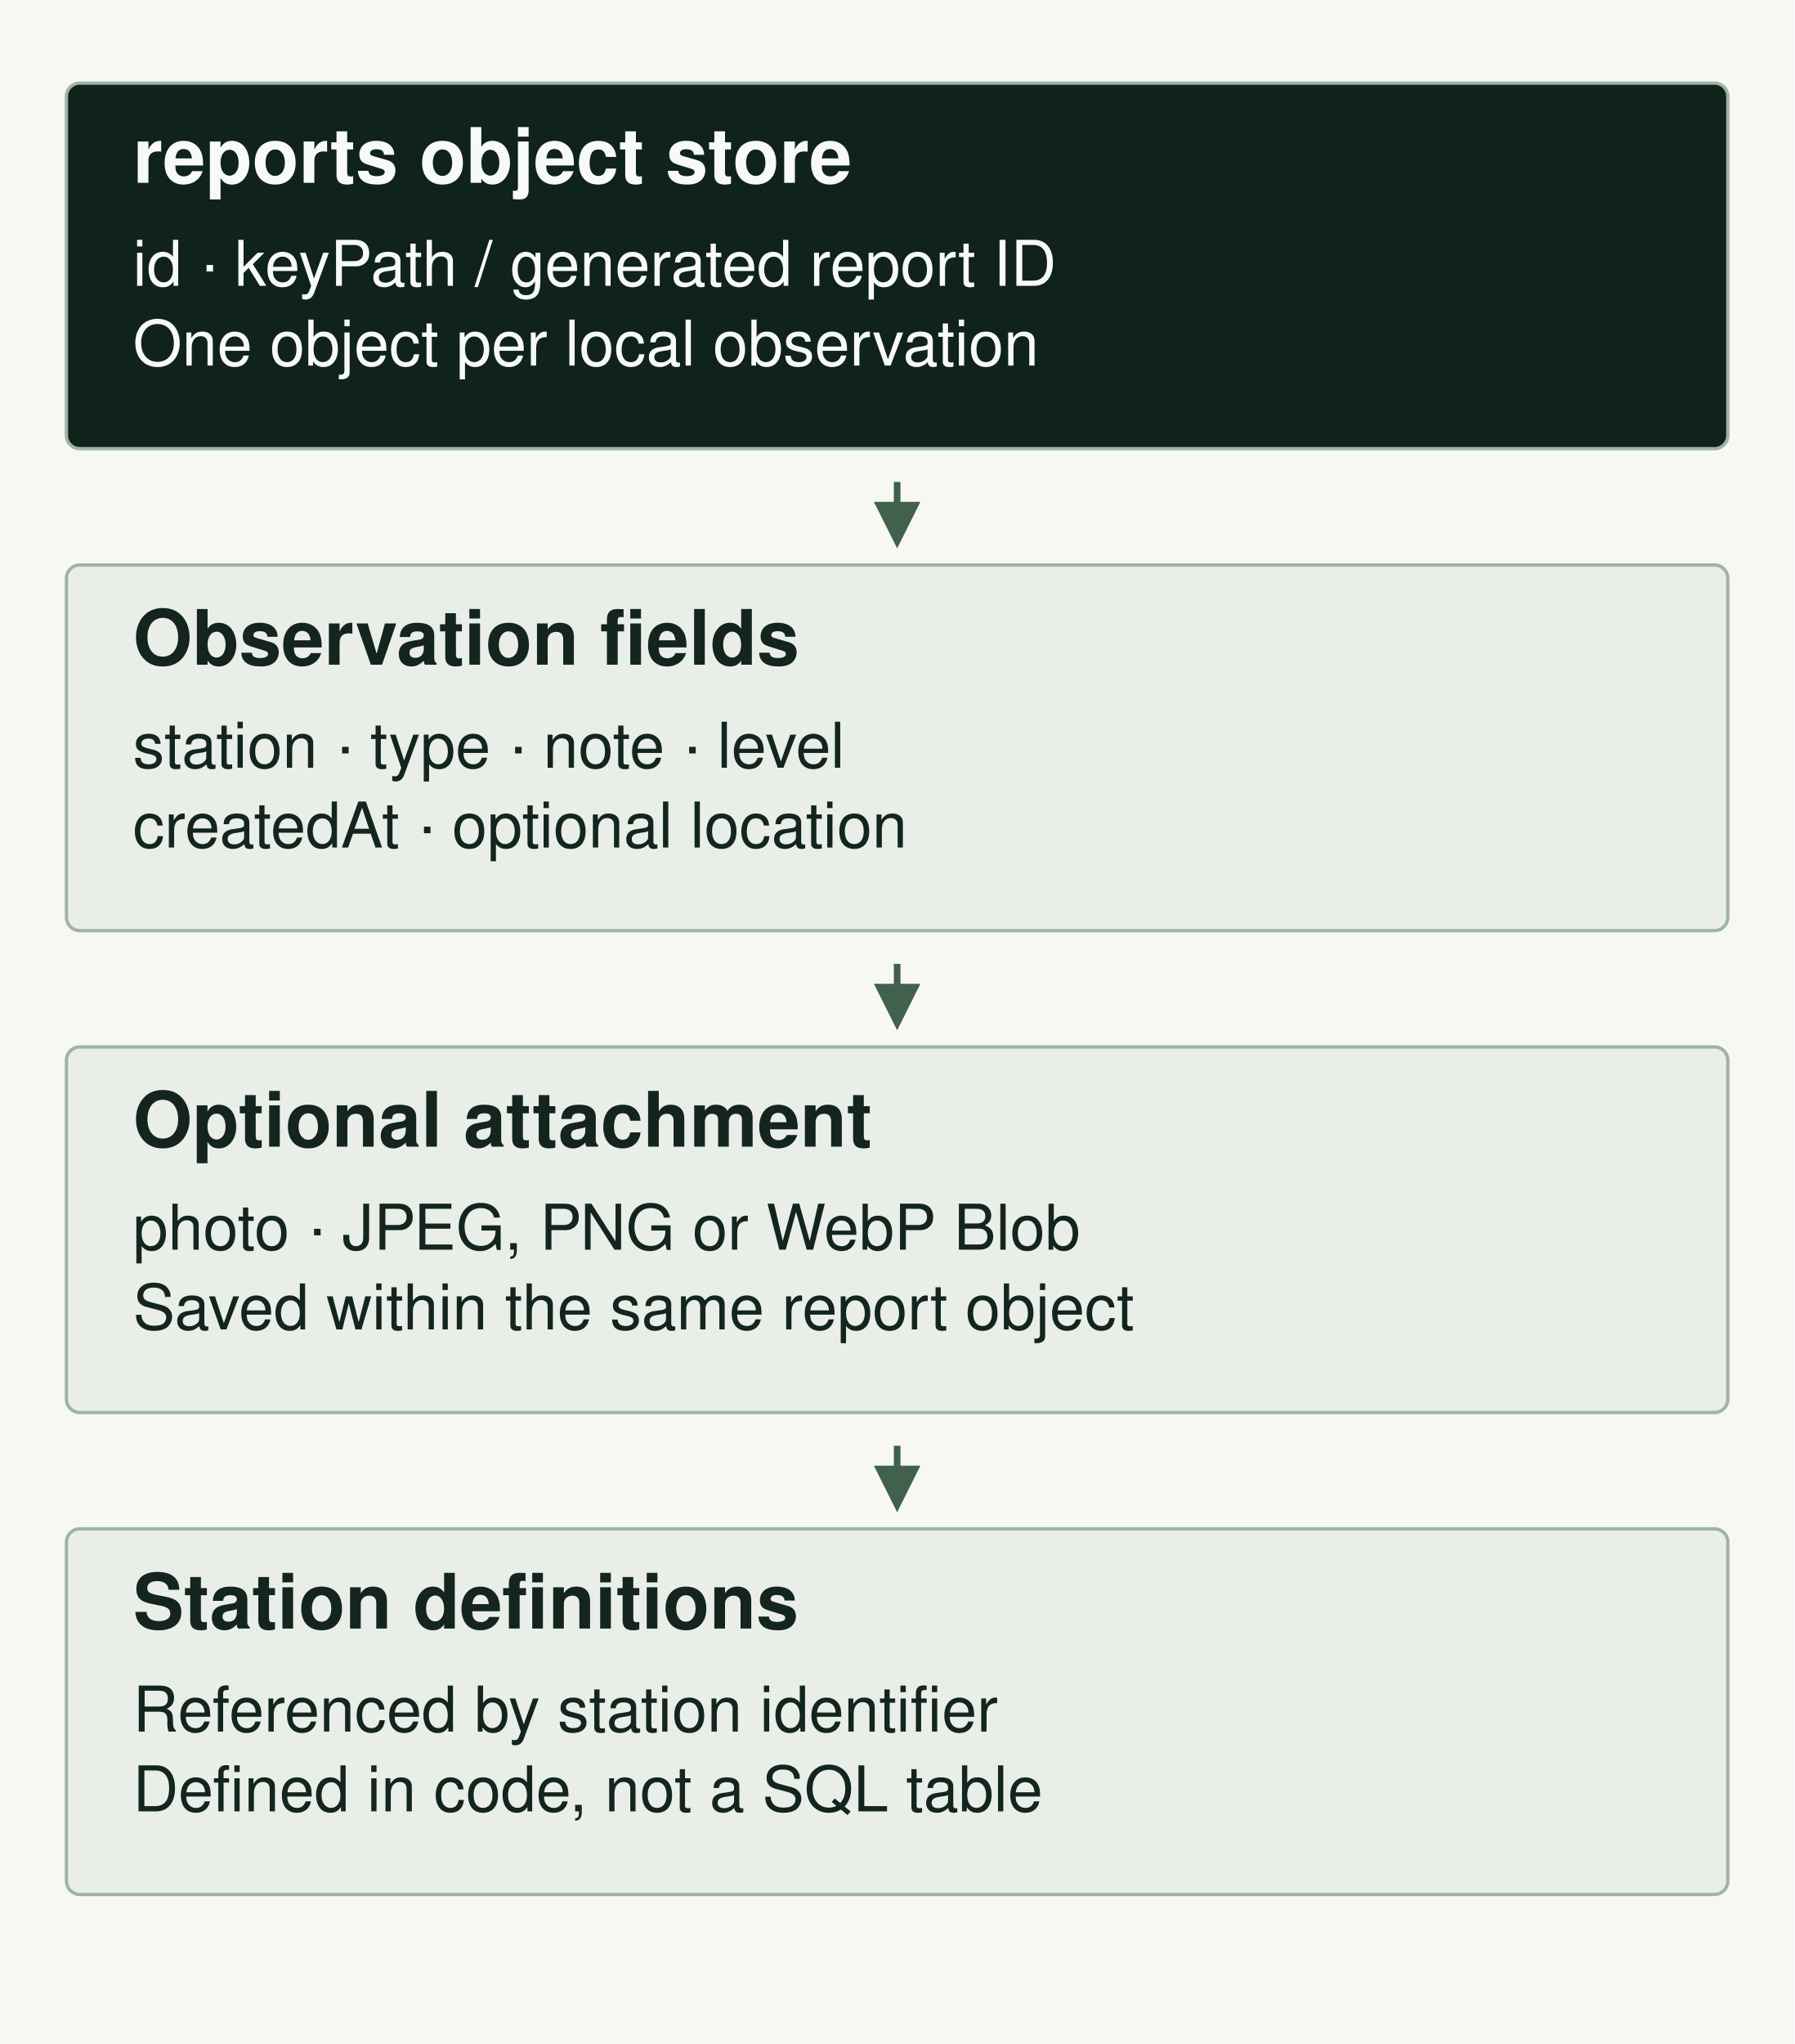
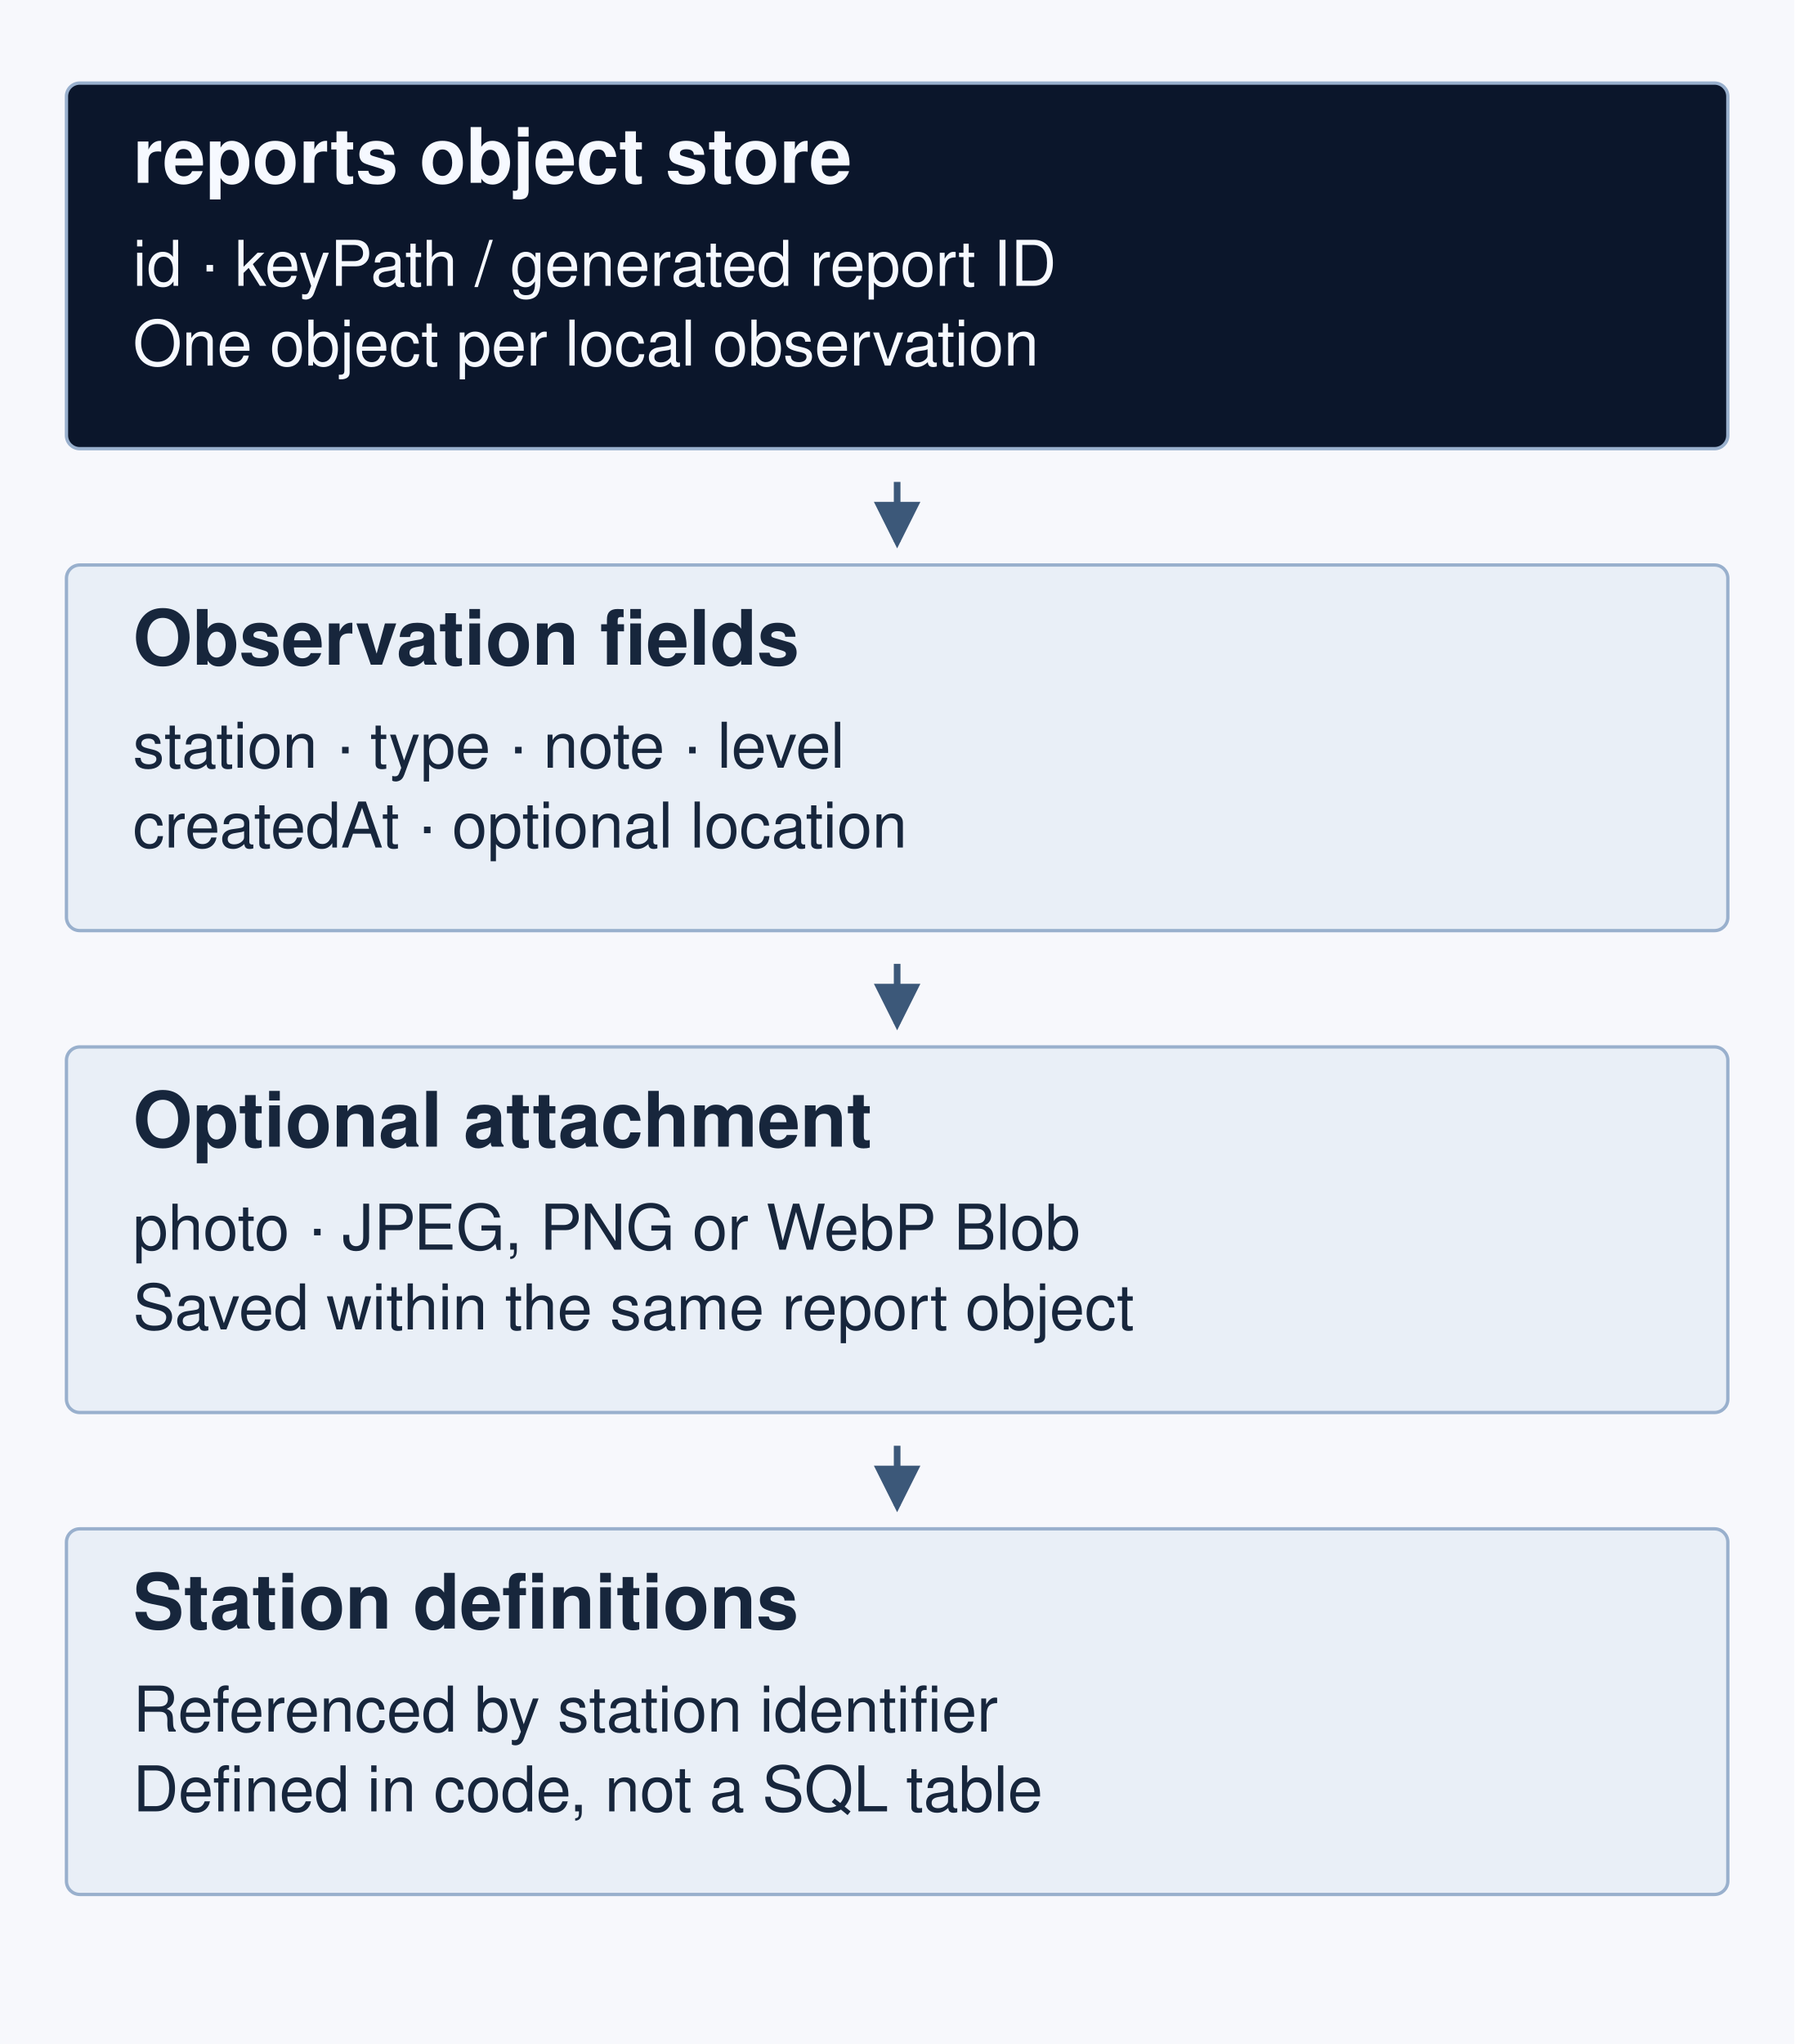
<svg xmlns="http://www.w3.org/2000/svg" viewBox="0 0 540 615" role="img" aria-labelledby="title desc">
  <defs>
    <marker id="arrow" markerWidth="7" markerHeight="7" refX="6" refY="3.5" orient="auto">
-       <path d="M0 0L7 3.5L0 7" fill="#42614c" />
+       <path d="M0 0L7 3.5L0 7" fill="#3c5879" />
    </marker>
  </defs>
-   <rect width="540" height="615" fill="#f7f8f4" />
+   <rect width="540" height="615" fill="#f7f8fc" />
  <g font-family="Helvetica,Arial,sans-serif">
-     <rect x="20" y="25" width="500" height="110" rx="4" fill="#10221c" stroke="#9fb4a4" />
-     <text x="40" y="55" fill="#f7faf7" font-size="23" font-weight="700">reports object store</text>
-     <text x="40" y="86" fill="#f7faf7" font-size="19">id · keyPath / generated report ID</text>
-     <text x="40" y="110" fill="#f7faf7" font-size="19">One object per local observation</text>
-     <path d="M270 145V163" fill="none" stroke="#42614c" stroke-width="2" marker-end="url(#arrow)" />
-     <rect x="20" y="170" width="500" height="110" rx="4" fill="#e9eee8" stroke="#9fb4a4" />
-     <text x="40" y="200" fill="#14251f" font-size="23" font-weight="700">Observation fields</text>
-     <text x="40" y="231" fill="#14251f" font-size="19">station · type · note · level</text>
-     <text x="40" y="255" fill="#14251f" font-size="19">createdAt · optional location</text>
-     <path d="M270 290V308" fill="none" stroke="#42614c" stroke-width="2" marker-end="url(#arrow)" />
-     <rect x="20" y="315" width="500" height="110" rx="4" fill="#e9eee8" stroke="#9fb4a4" />
-     <text x="40" y="345" fill="#14251f" font-size="23" font-weight="700">Optional attachment</text>
-     <text x="40" y="376" fill="#14251f" font-size="19">photo · JPEG, PNG or WebP Blob</text>
-     <text x="40" y="400" fill="#14251f" font-size="19">Saved within the same report object</text>
-     <path d="M270 435V453" fill="none" stroke="#42614c" stroke-width="2" marker-end="url(#arrow)" />
-     <rect x="20" y="460" width="500" height="110" rx="4" fill="#e9eee8" stroke="#9fb4a4" />
-     <text x="40" y="490" fill="#14251f" font-size="23" font-weight="700">Station definitions</text>
-     <text x="40" y="521" fill="#14251f" font-size="19">Referenced by station identifier</text>
-     <text x="40" y="545" fill="#14251f" font-size="19">Defined in code, not a SQL table</text>
+     <rect x="20" y="25" width="500" height="110" rx="4" fill="#0b162b" stroke="#99b0cd" />
+     <text x="40" y="55" fill="#f6f9ff" font-size="23" font-weight="700">reports object store</text>
+     <text x="40" y="86" fill="#f6f9ff" font-size="19">id · keyPath / generated report ID</text>
+     <text x="40" y="110" fill="#f6f9ff" font-size="19">One object per local observation</text>
+     <path d="M270 145V163" fill="none" stroke="#3c5879" stroke-width="2" marker-end="url(#arrow)" />
+     <rect x="20" y="170" width="500" height="110" rx="4" fill="#e9eff7" stroke="#99b0cd" />
+     <text x="40" y="200" fill="#17263c" font-size="23" font-weight="700">Observation fields</text>
+     <text x="40" y="231" fill="#17263c" font-size="19">station · type · note · level</text>
+     <text x="40" y="255" fill="#17263c" font-size="19">createdAt · optional location</text>
+     <path d="M270 290V308" fill="none" stroke="#3c5879" stroke-width="2" marker-end="url(#arrow)" />
+     <rect x="20" y="315" width="500" height="110" rx="4" fill="#e9eff7" stroke="#99b0cd" />
+     <text x="40" y="345" fill="#17263c" font-size="23" font-weight="700">Optional attachment</text>
+     <text x="40" y="376" fill="#17263c" font-size="19">photo · JPEG, PNG or WebP Blob</text>
+     <text x="40" y="400" fill="#17263c" font-size="19">Saved within the same report object</text>
+     <path d="M270 435V453" fill="none" stroke="#3c5879" stroke-width="2" marker-end="url(#arrow)" />
+     <rect x="20" y="460" width="500" height="110" rx="4" fill="#e9eff7" stroke="#99b0cd" />
+     <text x="40" y="490" fill="#17263c" font-size="23" font-weight="700">Station definitions</text>
+     <text x="40" y="521" fill="#17263c" font-size="19">Referenced by station identifier</text>
+     <text x="40" y="545" fill="#17263c" font-size="19">Defined in code, not a SQL table</text>
  </g>
</svg>
